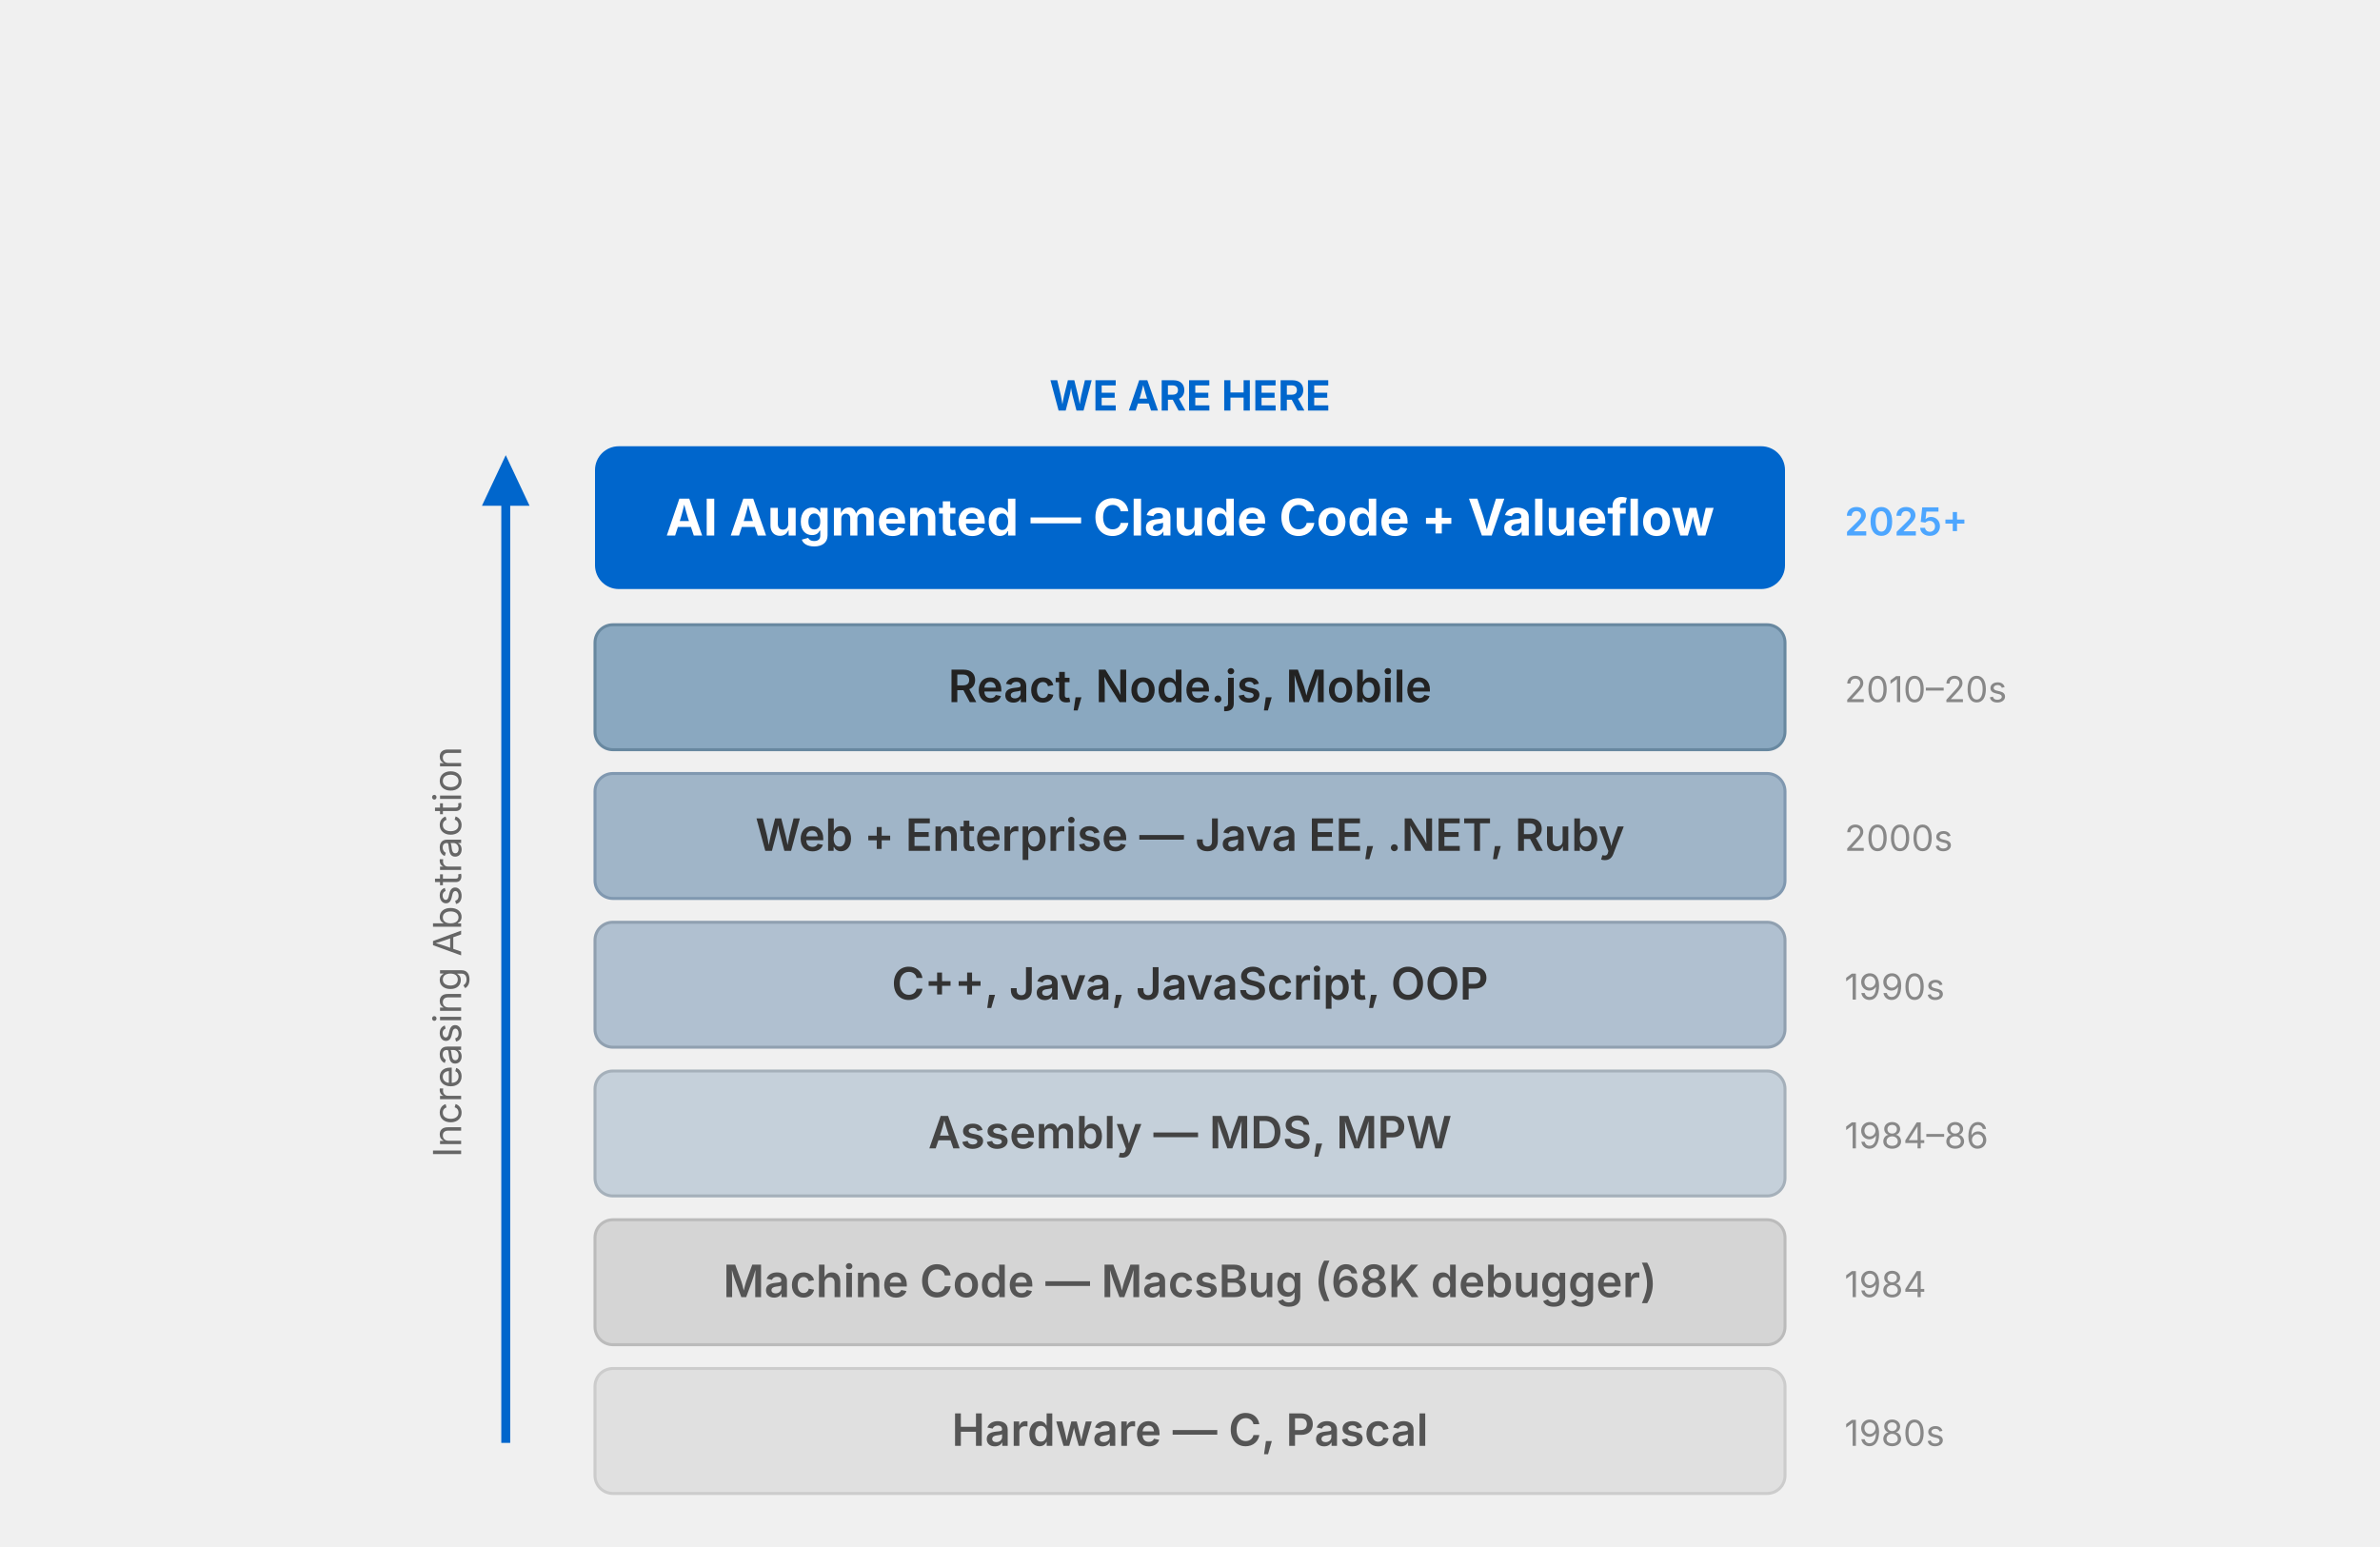
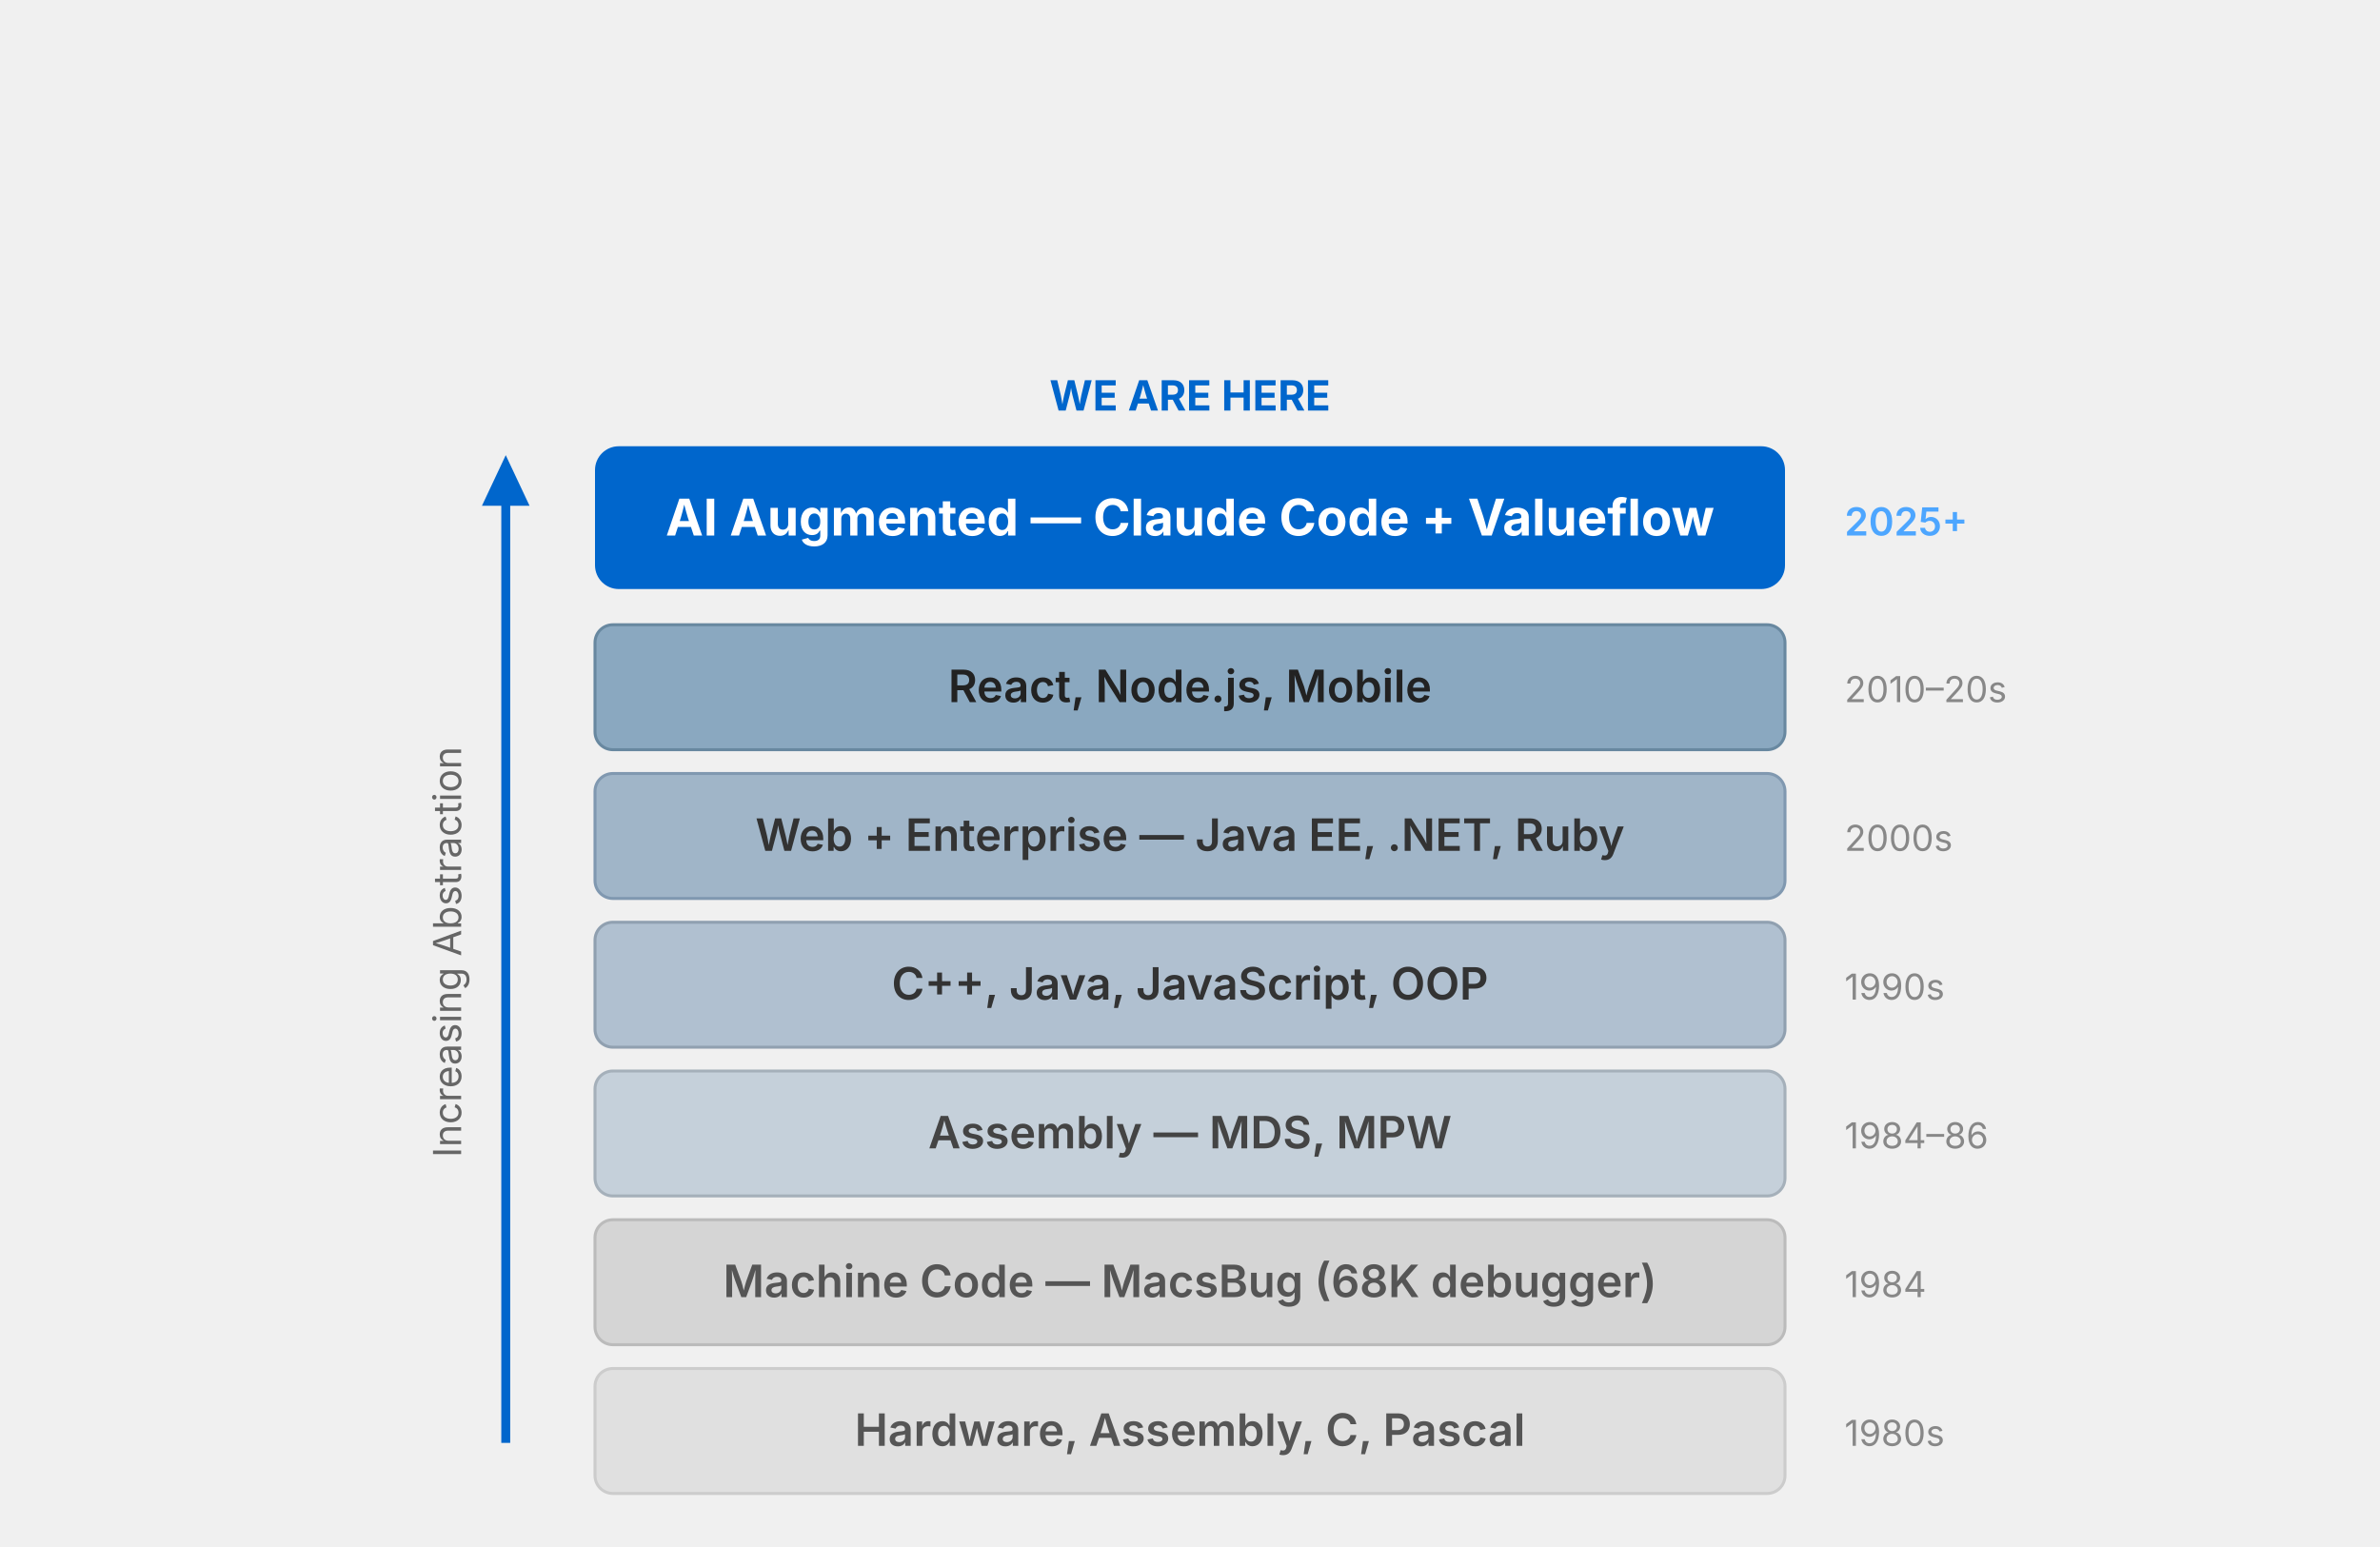
<svg xmlns="http://www.w3.org/2000/svg" viewBox="0 0 800 520" font-family="system-ui, -apple-system, sans-serif">
  <rect x="200" y="460" width="400" height="42" rx="6" fill="#e0e0e0" stroke="#ccc" stroke-width="1" />
-   <text x="400" y="486" text-anchor="middle" font-size="15" font-weight="600" fill="#555">Hardware — C, Pascal</text>
+   <text x="400" y="486" text-anchor="middle" font-size="15" font-weight="600" fill="#555">Hardware, Assembly, C, Pascal</text>
  <text x="620" y="486" font-size="12" fill="#888">1980s</text>
  <rect x="200" y="410" width="400" height="42" rx="6" fill="#d5d5d5" stroke="#bbb" stroke-width="1" />
  <text x="400" y="436" text-anchor="middle" font-size="15" font-weight="600" fill="#555">Machine Code — MacsBug (68K debugger)</text>
  <text x="620" y="436" font-size="12" fill="#888">1984</text>
  <rect x="200" y="360" width="400" height="42" rx="6" fill="#c5d0da" stroke="#a5b0ba" stroke-width="1" />
  <text x="400" y="386" text-anchor="middle" font-size="15" font-weight="600" fill="#444">Assembly — MDS, MPW</text>
  <text x="620" y="386" font-size="12" fill="#888">1984–86</text>
  <rect x="200" y="310" width="400" height="42" rx="6" fill="#b0c0d0" stroke="#90a0b0" stroke-width="1" />
  <text x="400" y="336" text-anchor="middle" font-size="15" font-weight="600" fill="#333">C++, Java, JavaScript, OOP</text>
  <text x="620" y="336" font-size="12" fill="#888">1990s</text>
  <rect x="200" y="260" width="400" height="42" rx="6" fill="#a0b5c8" stroke="#8098b0" stroke-width="1" />
  <text x="400" y="286" text-anchor="middle" font-size="15" font-weight="600" fill="#333">Web + Enterprise — Java EE, .NET, Ruby</text>
  <text x="620" y="286" font-size="12" fill="#888">2000s</text>
  <rect x="200" y="210" width="400" height="42" rx="6" fill="#8aa8c0" stroke="#6888a0" stroke-width="1" />
  <text x="400" y="236" text-anchor="middle" font-size="15" font-weight="600" fill="#222">React, Node.js, Mobile</text>
  <text x="620" y="236" font-size="12" fill="#888">2010–20s</text>
  <rect x="200" y="150" width="400" height="48" rx="8" fill="#0066cc" stroke="none" />
  <text x="400" y="180" text-anchor="middle" font-size="17" font-weight="700" fill="white">AI Augmented — Claude Code + Valueflow</text>
  <text x="620" y="180" font-size="13" fill="#4da6ff" font-weight="600">2025+</text>
  <line x1="170" y1="485" x2="170" y2="165" stroke="#0066cc" stroke-width="3" />
  <polygon points="170,153 162,170 178,170" fill="#0066cc" />
  <text x="155" y="320" text-anchor="middle" font-size="13" fill="#666" transform="rotate(-90, 155, 320)">Increasing Abstraction</text>
  <text x="400" y="138" text-anchor="middle" font-size="14" font-weight="700" fill="#0066cc">WE ARE HERE</text>
</svg>
